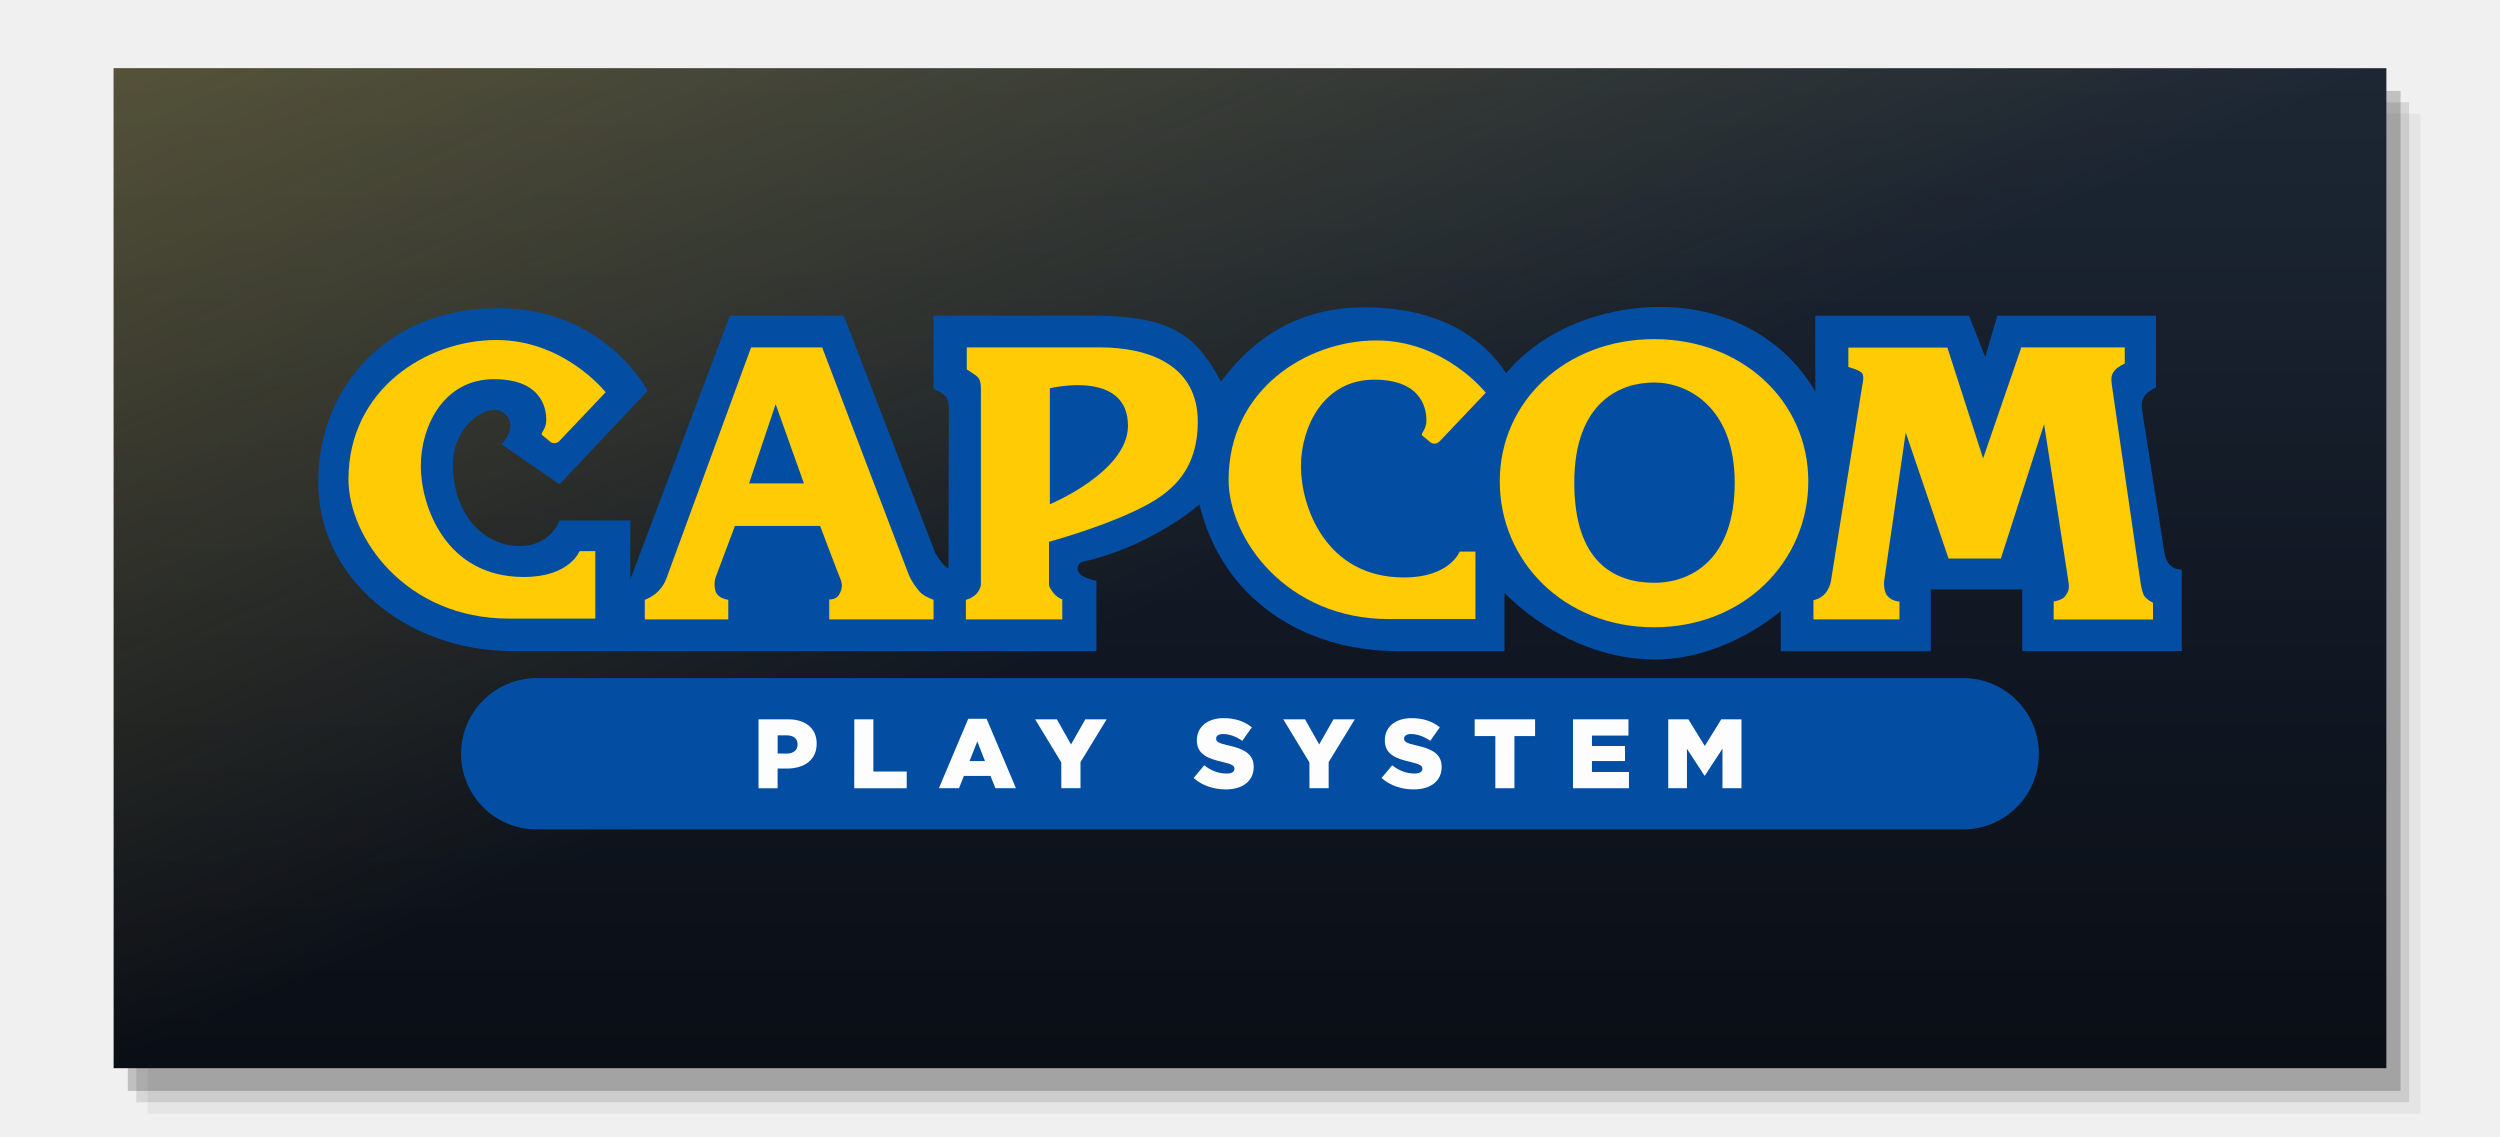
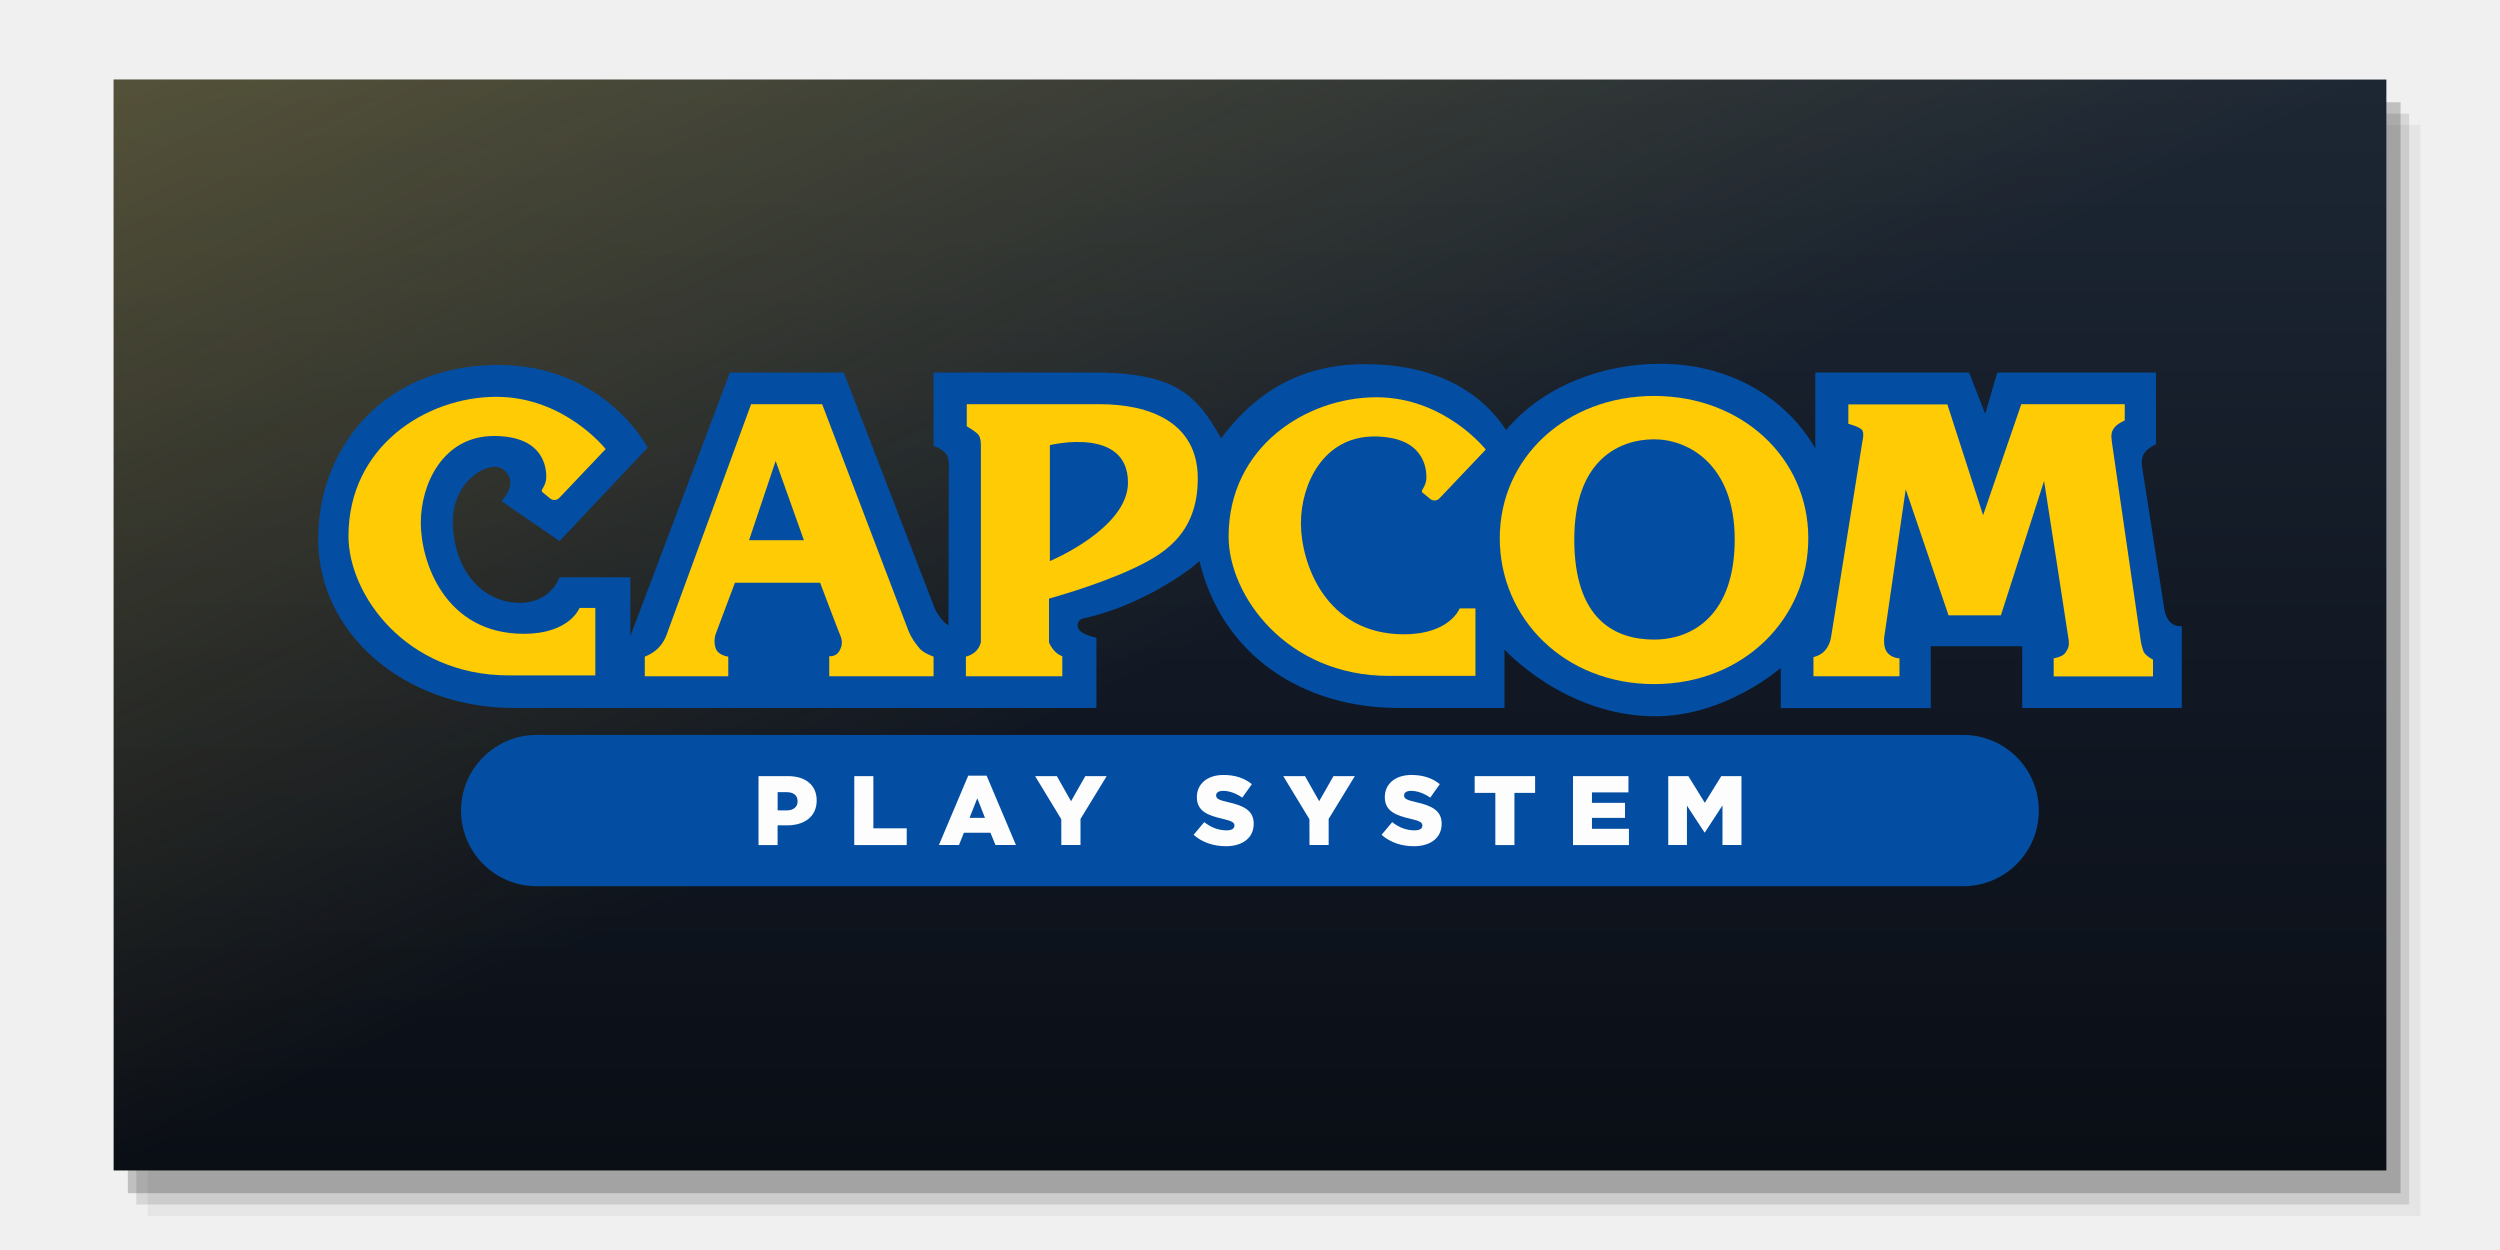
- <svg xmlns="http://www.w3.org/2000/svg" viewBox="0 0 440 200" preserveAspectRatio="xMidYMid meet">
+ <svg xmlns="http://www.w3.org/2000/svg" viewBox="0 0 440 220" preserveAspectRatio="xMidYMid meet">
  <defs>
    <linearGradient id="capBase" x1="0" y1="0" x2="0" y2="1">
      <stop offset="0" stop-color="#1d2734" />
      <stop offset="0.5" stop-color="#121925" />
      <stop offset="1" stop-color="#0a0e15" />
    </linearGradient>
    <linearGradient id="capBloom" x1="0" y1="0" x2="1" y2="1">
      <stop offset="0" stop-color="#f1cb47" stop-opacity="0.26" />
      <stop offset="0.5" stop-color="#f1cb47" stop-opacity="0" />
    </linearGradient>
  </defs>
-   <rect x="26.0" y="20.0" width="400" height="176" fill="#000000" fill-opacity="0.05" />
-   <rect x="24.0" y="18.0" width="400" height="176" fill="#000000" fill-opacity="0.11" />
-   <rect x="22.5" y="16.0" width="400" height="176" fill="#000000" fill-opacity="0.2" />
-   <rect x="20" y="12" width="400" height="176" fill="url(#capBase)" />
-   <rect x="20" y="12" width="400" height="176" fill="url(#capBloom)" />
-   <g transform="translate(56.000 54.006) scale(0.18651)">
+   <rect x="26.0" y="22.0" width="400" height="192" fill="#000000" fill-opacity="0.05" />
+   <rect x="24.0" y="20.0" width="400" height="192" fill="#000000" fill-opacity="0.11" />
+   <rect x="22.5" y="18.0" width="400" height="192" fill="#000000" fill-opacity="0.2" />
+   <rect x="20" y="14" width="400" height="192" fill="url(#capBase)" />
+   <rect x="20" y="14" width="400" height="192" fill="url(#capBloom)" />
+   <g transform="translate(56.000 64.006) scale(0.18651)">
    <defs id="defs49" />
    <linearGradient id="a" gradientUnits="userSpaceOnUse" x1="317.84" y1="224.944" x2="317.84" y2="60.902">
      <stop offset="0" stop-color="#eb6101" id="stop2" />
      <stop offset="1" stop-color="#9a4400" id="stop4" />
    </linearGradient>
    <linearGradient id="b" gradientUnits="userSpaceOnUse" x1="216.145" y1="254.308" x2="216.145" y2="30.393">
      <stop offset="0" stop-color="#eb6101" id="stop9" />
      <stop offset="1" stop-color="#9a4400" id="stop11" />
    </linearGradient>
    <linearGradient id="c" gradientUnits="userSpaceOnUse" x1="80.225" y1="306.48" x2="80.225">
      <stop offset="0" stop-color="#eb6101" id="stop16" />
      <stop offset="1" stop-color="#9a4400" id="stop18" />
    </linearGradient>
    <linearGradient id="d" gradientUnits="userSpaceOnUse" x1="270.914" y1="224.944" x2="270.914" y2="30.393">
      <stop offset="0" stop-color="#029205" id="stop23" />
      <stop offset="1" stop-color="#d6edd9" id="stop25" />
    </linearGradient>
    <linearGradient id="e" gradientUnits="userSpaceOnUse" x1="153.621" y1="254.308" x2="153.621">
      <stop offset="0" stop-color="#029205" id="stop30" />
      <stop offset="1" stop-color="#d6edd9" id="stop32" />
    </linearGradient>
    <g id="g887">
      <path id="rect4789_00000023279678385123697860000008904562164264106648_" class="st0" d="M 206.186,350.33 H 1552.276 c 39.44,0 71.413,31.973 71.413,71.413 v 0 c 0,39.44 -31.973,71.368 -71.368,71.368 H 206.186 c -39.44,0 -71.368,-31.973 -71.368,-71.368 v 0 c 0.046,-39.44 31.973,-71.413 71.368,-71.413 z" style="clip-rule:evenodd;fill:#034ea2;fill-rule:evenodd;stroke-width:0.458" />
      <g id="g25" transform="matrix(0.4580719,0,0,0.4580719,0.00799029,0.08859535)" style="fill:#fdfdfd;fill-opacity:1">
        <path class="st1" d="m 907.1,849.5 h 60.8 c 35.9,0 59,18.4 59,49.9 v 0.4 c 0,33.5 -25.7,51.1 -61,51.1 h -19.5 v 40.6 h -39.3 z m 58,70.6 c 14,0 22.5,-7.3 22.5,-18.5 v -0.4 c 0,-12.2 -8.5,-18.7 -22.7,-18.7 H 946.5 V 920 Z" id="path5" style="fill:#fdfdfd;fill-opacity:1" />
        <path class="st1" d="m 1104.4,849.5 h 39.3 V 957 h 68.7 v 34.5 h -108.1 z" id="path7" style="fill:#fdfdfd;fill-opacity:1" />
        <path class="st1" d="m 1339.1,848.5 h 37.9 l 60.4,142.9 h -42.2 l -10.3,-25.3 h -54.7 l -10.1,25.3 h -41.4 z m 34.5,87 -15.8,-40.4 -16,40.4 z" id="path9" style="fill:#fdfdfd;fill-opacity:1" />
        <path class="st1" d="m 1530.8,938.3 -53.9,-88.8 h 44.8 l 29.2,51.7 29.4,-51.7 h 44 l -53.9,88.2 v 53.7 h -39.5 z" id="path11" style="fill:#fdfdfd;fill-opacity:1" />
        <path class="st1" d="m 1803.4,970.4 21.9,-26.2 c 14,11.2 29.6,17 46,17 10.5,0 16.2,-3.6 16.2,-9.7 v -0.4 c 0,-5.9 -4.7,-9.1 -23.9,-13.6 -30.2,-6.9 -53.5,-15.4 -53.5,-44.6 v -0.4 c 0,-26.4 20.9,-45.4 54.9,-45.4 24.1,0 43,6.5 58.4,18.9 l -19.7,27.8 c -13,-9.1 -27.2,-14 -39.7,-14 -9.5,0 -14.2,4.1 -14.2,9.1 v 0.4 c 0,6.5 4.9,9.3 24.5,13.8 32.6,7.1 52.9,17.6 52.9,44.2 v 0.4 c 0,29 -22.9,46.2 -57.4,46.2 -25,0 -49,-7.9 -66.4,-23.5 z" id="path13" style="fill:#fdfdfd;fill-opacity:1" />
        <path class="st1" d="m 2042,938.3 -53.9,-88.8 h 44.8 l 29.2,51.7 29.4,-51.7 h 44 l -53.9,88.2 v 53.7 h -39.5 z" id="path15" style="fill:#fdfdfd;fill-opacity:1" />
        <path class="st1" d="m 2190.6,970.4 21.9,-26.2 c 14,11.2 29.6,17 46,17 10.5,0 16.2,-3.6 16.2,-9.7 v -0.4 c 0,-5.9 -4.7,-9.1 -23.9,-13.6 -30.2,-6.9 -53.5,-15.4 -53.5,-44.6 v -0.4 c 0,-26.4 20.9,-45.4 54.9,-45.4 24.1,0 43,6.5 58.4,18.9 l -19.7,27.8 c -13,-9.1 -27.2,-14 -39.7,-14 -9.5,0 -14.2,4.1 -14.2,9.1 v 0.4 c 0,6.5 4.9,9.3 24.5,13.8 32.6,7.1 52.9,17.6 52.9,44.2 v 0.4 c 0,29 -22.9,46.2 -57.4,46.2 -25,0 -48.9,-7.9 -66.4,-23.5 z" id="path17" style="fill:#fdfdfd;fill-opacity:1" />
        <path class="st1" d="m 2425,884 h -42.6 v -34.5 h 124.5 V 884 h -42.6 V 991.5 H 2425 Z" id="path19" style="fill:#fdfdfd;fill-opacity:1" />
        <path class="st1" d="m 2585,849.5 h 114.2 V 883 H 2624 v 21.5 h 68.1 v 31 H 2624 V 958 h 76.2 v 33.5 H 2585 Z" id="path21" style="fill:#fdfdfd;fill-opacity:1" />
        <path class="st1" d="m 2781,849.5 h 41.6 l 33.9,54.9 33.9,-54.9 h 41.6 v 141.9 h -39.1 v -81.5 l -36.3,55.6 h -0.8 l -36.1,-55.2 v 81.1 h -38.5 V 849.5 Z" id="path23" style="fill:#fdfdfd;fill-opacity:1" />
      </g>
      <path class="st2" d="M 690.46,76.861 V 186.295 c 0,0 73.704,-30.691 73.704,-74.024 0,-53.549 -73.704,-35.409 -73.704,-35.409" id="path27" style="fill:#231f20;stroke-width:0.458" />
      <path class="st2" d="m 1260.576,71.319 c -32.157,0 -75.307,18.918 -75.307,94.5 0,75.582 38.432,94.5 75.307,94.5 36.829,0 76.086,-23.637 76.086,-94.5 0,-70.864 -43.929,-94.5 -76.086,-94.5" id="path29" style="fill:#231f20;stroke-width:0.458" />
      <polyline class="st2" points="887.6,363.5 1000.5,363.5 942.4,200.2 887.6,363.5   " id="polyline31" style="fill:#231f20" transform="matrix(0.4580719,0,0,0.4580719,0.00799029,0.08859535)" />
      <path class="st2" d="m 261.521,294.217 h -81.583 c -97.249,0 -151.347,-76.406 -151.347,-131.512 0,-84.514 73.2,-131.421 139.575,-131.421 64.313,0 103.112,49.334 103.112,49.334 l -44.296,46.678 c 0,0 -2.336,1.191 -4.306,1.191 -1.97,0 -4.718,-1.97 -4.718,-1.97 l -5.497,-4.718 c 0,0 -1.557,-0.366 -1.557,-1.97 0,-1.557 4.306,-5.497 4.306,-12.963 0,-7.467 -1.557,-38.57 -49.38,-38.57 -47.823,0 -69.031,44.891 -69.031,81.903 0,37.012 22.766,104.761 97.249,104.761 43.334,0 52.541,-24.415 52.541,-24.415 h 14.887 v 63.672 z m 319.139,0.779 h -98.44 v -18.918 c 0,0 6.276,0.779 9.436,-4.718 3.161,-5.497 3.161,-9.849 0.779,-15.345 -2.336,-5.497 -18.827,-49.243 -18.827,-49.243 h -80.346 c 0,0 -16.491,44.067 -18.048,48.052 -1.557,3.939 -1.557,10.261 0,14.154 2.611,6.55 11.772,7.512 11.772,7.512 v 18.506 H 308.199 V 276.489 c 0,0 7.146,-2.474 12.505,-7.879 5.909,-5.909 7.833,-12.185 7.833,-12.185 L 408.517,38.292 h 67.062 l 81.537,214.149 c 2.336,5.909 6.321,11.452 10.215,16.124 3.894,4.718 13.33,7.879 13.33,7.879 z m 186.619,-100.822 c -33.485,15.483 -77.597,27.576 -77.597,27.576 v 40.952 c 0,0 0.366,2.748 4.306,7.512 3.939,4.718 8.245,5.909 8.245,5.909 v 18.918 h -90.973 v -18.506 c 0,0 5.497,-1.191 9.436,-5.13 3.939,-3.939 4.718,-8.658 4.718,-8.658 V 77.686 c 0,0 0.366,-7.879 -2.748,-11.04 -3.161,-3.161 -10.582,-7.467 -10.582,-7.467 V 38.292 c 0,0 79.201,0 125.466,0 46.265,0 92.531,16.536 92.531,70.085 0,53.549 -33.76,72.421 -62.802,85.797 z m 229.036,-125.512 c -47.823,0 -69.031,44.891 -69.031,81.903 0,37.012 22.766,104.761 97.249,104.761 43.379,0 52.541,-24.415 52.541,-24.415 h 14.887 v 63.718 h -81.583 c -97.249,0 -151.347,-76.361 -151.347,-131.512 0,-84.514 73.2,-131.421 139.575,-131.421 64.313,0 103.112,49.334 103.112,49.334 l -44.295,46.678 c 0,0 -2.336,1.145 -4.306,1.145 -1.97,0 -4.718,-1.97 -4.718,-1.97 l -5.497,-4.718 c 0,0 -1.558,-0.412 -1.558,-1.97 0,-1.557 4.306,-5.497 4.306,-12.963 0.046,-7.467 -1.512,-38.57 -49.334,-38.57 z M 1260.576,302.37 c -84.698,0 -145.575,-62.115 -145.575,-137.696 0,-75.582 62.435,-134.169 145.575,-134.169 83.094,0 145.575,58.587 145.575,134.169 0,75.582 -60.878,137.696 -145.575,137.696 z m 470.898,-7.238 h -93.722 v -17.04 c 0,0 8.245,-1.191 10.994,-5.13 2.748,-3.939 3.939,-6.321 3.161,-12.597 -0.779,-6.321 -23.133,-149.606 -23.133,-149.606 l -40.814,126.749 H 1538.58 l -40.402,-118.87 -20.384,140.124 c 0,0 -0.779,8.429 2.382,13.009 4.306,6.321 12.139,6.321 12.139,6.321 v 16.949 h -81.17 v -18.14 c 0,0 6.459,-1.008 11.177,-6.459 4.718,-5.497 5.497,-12.597 5.497,-12.597 l 29.591,-184.878 c 0,0 1.741,-6.871 -0.183,-10.032 -2.061,-3.298 -13.147,-6.092 -13.147,-6.092 V 38.521 h 93.355 l 33.714,104.578 36.05,-104.761 h 97.661 v 15.345 c 0,0 -6.551,2.748 -9.436,6.321 -3.527,4.306 -3.527,7.467 -2.748,13.788 0.779,6.321 25.881,177.182 26.66,183.458 0.779,6.321 1.558,9.849 3.115,14.2 1.558,4.306 9.024,7.833 9.024,7.833 z" id="path33" style="fill:#231f20;stroke-width:0.458" />
      <path class="st1" d="M 690.46,76.861 V 186.295 c 0,0 73.704,-30.691 73.704,-74.024 0,-53.549 -73.704,-35.409 -73.704,-35.409" id="path35" style="fill:#ffffff;stroke-width:0.458" />
      <path class="st1" d="m 1260.576,71.319 c -32.157,0 -75.307,18.918 -75.307,94.5 0,75.582 38.432,94.5 75.307,94.5 36.829,0 76.086,-23.637 76.086,-94.5 0,-70.864 -43.929,-94.5 -76.086,-94.5" id="path37" style="fill:#ffffff;stroke-width:0.458" />
      <polyline class="st1" points="887.6,363.5 1000.5,363.5 942.4,200.2 887.6,363.5   " id="polyline39" style="fill:#ffffff" transform="matrix(0.4580719,0,0,0.4580719,0.00799029,0.08859535)" />
      <path class="st3" d="m 310.901,79.243 -83.14,88.179 -54.877,-37.791 c 0,0 18.048,-17.315 1.557,-29.912 -12.872,-9.803 -48.876,11.04 -47.365,51.991 1.832,47.227 30.92,73.979 63.031,73.979 29.775,0 37.608,-24.14 37.608,-24.14 h 66.833 v 55.656 L 388.545,8.334 H 495.962 L 582.217,231.965 c 0,0 6.276,11.818 12.551,14.979 0,0 0.366,-146.72 0.366,-150.843 0,-4.123 -0.55,-8.658 -3.115,-11.589 -4.214,-4.901 -11.36,-6.871 -11.36,-6.871 V 8.334 c 0,0 99.539,0 150.568,0 78.055,0 98.119,21.3 120.748,62.206 31.286,-42.28 74.299,-70.085 135.681,-70.085 63.168,0 107.83,23.362 133.345,62.206 35.638,-42.738 92.989,-62.573 145.484,-62.573 64.496,0 118.366,31.332 146.262,79.934 V 8.334 h 145.071 l 15.3,38.982 11.36,-38.982 h 149.79 V 76.037 c -10.582,5.13 -14.842,10.352 -12.963,22.446 l 20.934,133.849 c 0.87,4.352 2.382,8.887 6.138,12.231 4.352,3.894 10.215,3.161 10.215,3.161 v 77.185 h -150.568 v -58.313 h -86.301 v 58.45 h -141.544 v -37.974 c 0,0 -51.716,45.67 -118.412,45.67 -85.293,0 -142.323,-62.985 -142.323,-62.985 v 55.106 c 0,0 -6.276,0 -100.409,0 -89.324,0 -166.005,-49.105 -187.443,-138.567 -10.169,9.711 -54.923,41.822 -108.609,53.915 -4.168,0.916 -6.276,2.519 -6.276,7.1 0,8.291 17.681,11.223 17.681,11.223 v 66.329 c 0,0 -464.256,0 -550.511,0 C 81.911,324.907 0.008,254.822 0.008,165.865 0.008,76.907 63.863,1.234 169.724,1.234 c 101.188,0 141.178,78.01 141.178,78.01" id="path41" style="fill:#034ea2;stroke-width:0.458" />
      <path class="st4" d="m 408.517,38.246 h 67.062 l 81.583,214.194 c 2.336,5.909 6.276,11.406 10.215,16.124 3.894,4.718 13.33,7.879 13.33,7.879 v 18.506 h -98.44 v -18.918 c 0,0 6.276,0.825 9.436,-4.718 3.161,-5.497 3.161,-9.849 0.779,-15.345 -2.336,-5.497 -18.827,-49.243 -18.827,-49.243 h -80.392 c 0,0 -16.491,44.112 -18.048,48.052 -1.557,3.939 -1.557,10.261 0,14.154 2.611,6.55 11.772,7.512 11.772,7.512 v 18.506 H 308.199 v -18.506 c 0,0 7.146,-2.474 12.505,-7.879 5.909,-5.909 7.879,-12.231 7.879,-12.231 L 408.517,38.246 m -1.924,128.352 h 51.762 L 431.695,91.795 Z" id="path43" style="fill:#ffcb04;stroke-width:0.458" />
      <path class="st4" d="m 612.038,38.246 c 0,0 79.201,0 125.466,0 46.265,0 92.531,16.536 92.531,70.085 0,53.549 -33.714,72.421 -62.756,85.797 -33.485,15.483 -77.643,27.576 -77.643,27.576 v 40.906 c 0,0 0.366,2.748 4.306,7.512 3.894,4.718 8.245,5.909 8.245,5.909 v 18.918 h -90.973 v -18.506 c 0,0 5.497,-1.191 9.436,-5.13 3.939,-3.939 4.718,-8.658 4.718,-8.658 V 77.594 c 0,0 0.366,-7.879 -2.748,-11.04 -3.161,-3.161 -10.582,-7.467 -10.582,-7.467 V 38.246 m 78.422,38.615 V 186.295 c 0,0 73.704,-30.691 73.704,-74.024 0,-53.549 -73.704,-35.409 -73.704,-35.409 z" id="path45" style="fill:#ffcb04;stroke-width:0.458" />
      <path class="st4" d="m 1260.576,302.37 c -84.698,0 -145.575,-62.115 -145.575,-137.696 0,-75.582 62.435,-134.215 145.575,-134.215 83.14,0 145.575,58.587 145.575,134.215 0,75.628 -60.878,137.696 -145.575,137.696 M 1185.315,165.865 c 0,75.582 38.432,94.5 75.307,94.5 36.829,0 76.086,-23.637 76.086,-94.5 0,-70.864 -43.929,-94.5 -76.086,-94.5 -32.203,0 -75.307,18.873 -75.307,94.5 z" id="path47" style="fill:#ffcb04;stroke-width:0.458" />
      <path class="st4" d="m 1444.08,38.429 h 93.309 l 33.714,104.578 36.05,-104.761 h 97.615 v 15.345 c 0,0 -6.505,2.748 -9.436,6.321 -3.527,4.306 -3.527,7.512 -2.748,13.788 0.779,6.321 25.881,177.182 26.66,183.458 0.779,6.321 1.603,9.849 3.161,14.2 1.557,4.306 9.024,7.879 9.024,7.879 v 15.849 h -93.722 v -17.04 c 0,0 8.245,-1.191 10.948,-5.13 2.748,-3.939 3.939,-6.321 3.115,-12.597 -0.779,-6.321 -23.133,-149.606 -23.133,-149.606 l -40.768,126.794 h -49.38 l -40.402,-118.915 -20.384,140.17 c 0,0 -0.779,8.383 2.336,12.963 4.306,6.321 12.139,6.321 12.139,6.321 v 16.903 h -81.17 v -18.094 c 0,0 6.459,-1.008 11.177,-6.505 4.718,-5.497 5.497,-12.597 5.497,-12.597 l 29.591,-184.832 c 0,0 1.786,-6.917 -0.183,-10.032 -2.061,-3.298 -13.147,-6.138 -13.147,-6.138 V 38.429" id="path49" style="fill:#ffcb04;stroke-width:0.458" />
      <path class="st4" d="m 271.278,80.572 -43.746,46.082 c -2.29,2.428 -6.092,2.657 -8.658,0.55 l -7.421,-6.092 c -0.321,-0.275 -0.504,-0.733 -0.504,-1.328 0,-1.557 4.306,-5.497 4.306,-12.963 0,-7.512 -1.557,-38.57 -49.38,-38.57 -47.823,0 -69.031,44.891 -69.031,81.903 0,37.012 22.766,104.761 97.249,104.761 43.334,0 52.541,-24.415 52.541,-24.415 h 14.887 v 63.672 h -81.583 c -97.249,0 -151.347,-76.361 -151.347,-131.467 0,-84.514 73.2,-131.421 139.575,-131.421 64.313,0 103.112,49.289 103.112,49.289" id="path51" style="fill:#ffcb04;stroke-width:0.458" />
      <path class="st4" d="m 1101.808,81.03 -43.746,46.082 c -2.29,2.428 -6.092,2.657 -8.658,0.55 l -7.421,-6.092 c -0.321,-0.275 -0.504,-0.733 -0.504,-1.328 0,-1.557 4.306,-5.497 4.306,-12.963 0,-7.512 -1.557,-38.57 -49.38,-38.57 -47.823,0 -69.031,44.891 -69.031,81.903 0,37.012 22.766,104.761 97.249,104.761 43.334,0 52.541,-24.415 52.541,-24.415 h 14.887 v 63.672 h -81.583 c -97.249,0 -151.347,-76.361 -151.347,-131.512 0,-84.514 73.2,-131.421 139.575,-131.421 64.267,0.046 103.112,49.334 103.112,49.334" id="path53" style="fill:#ffcb04;stroke-width:0.458" />
    </g>
  </g>
</svg>
